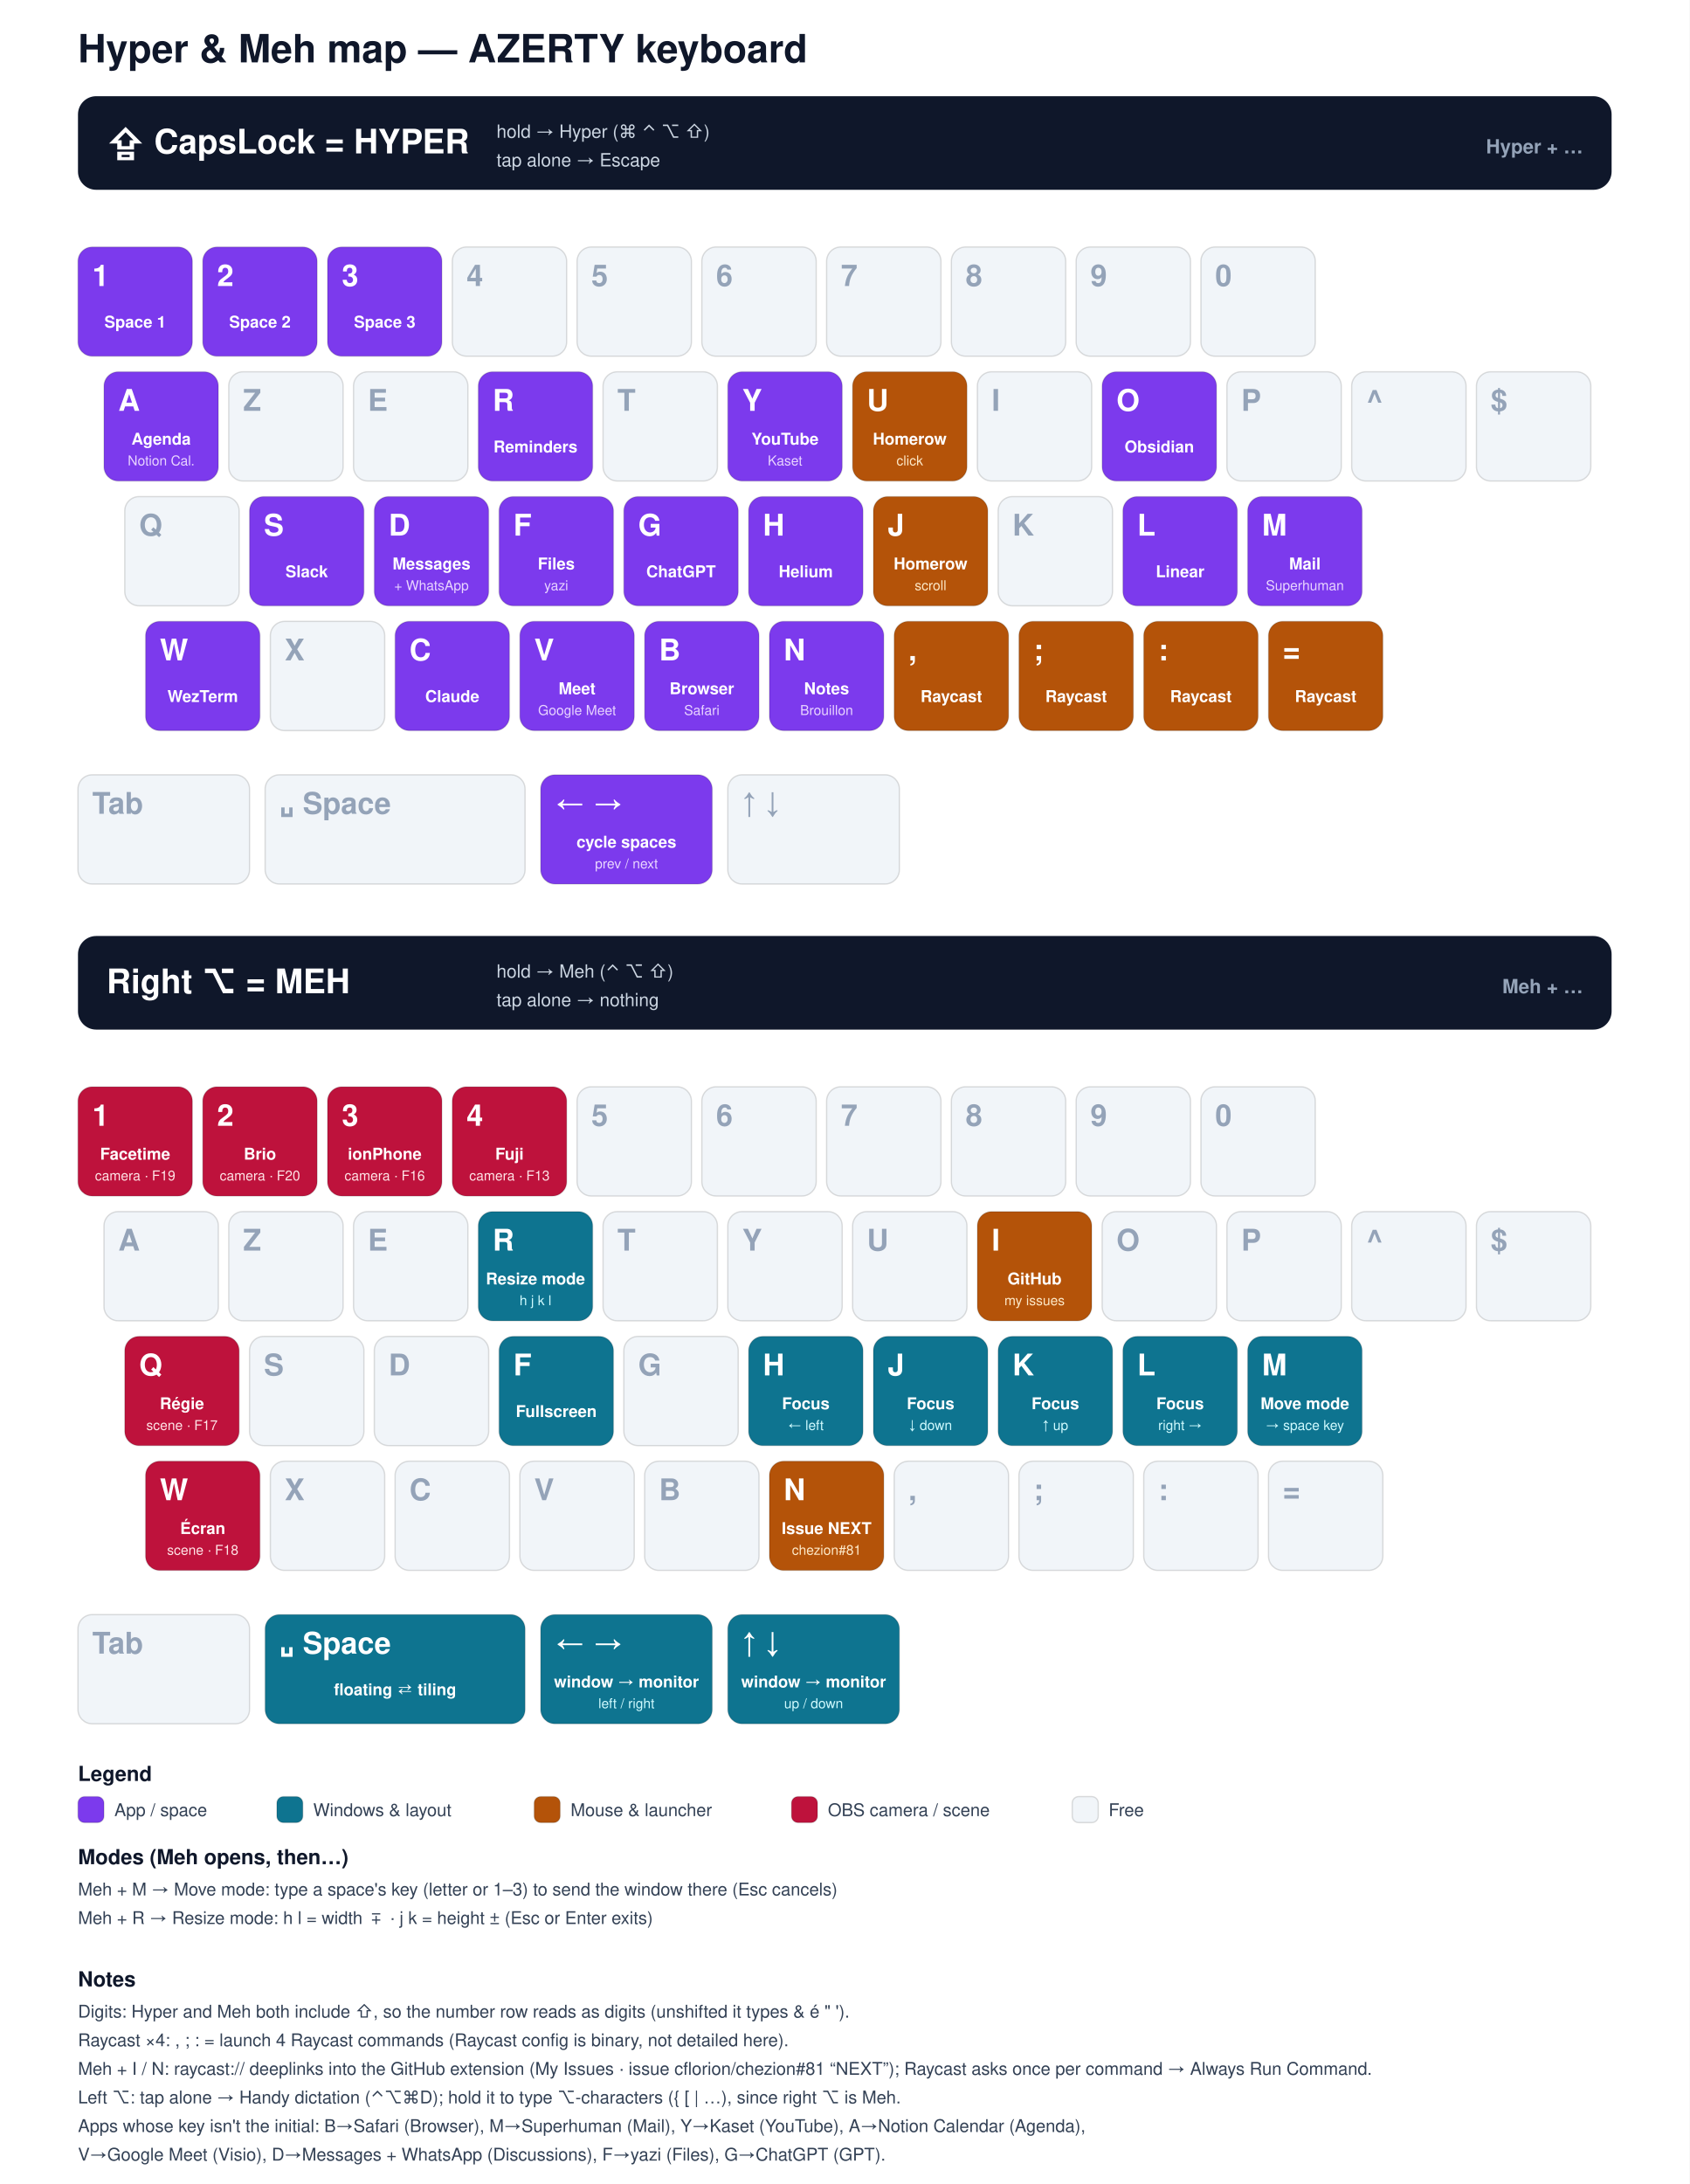
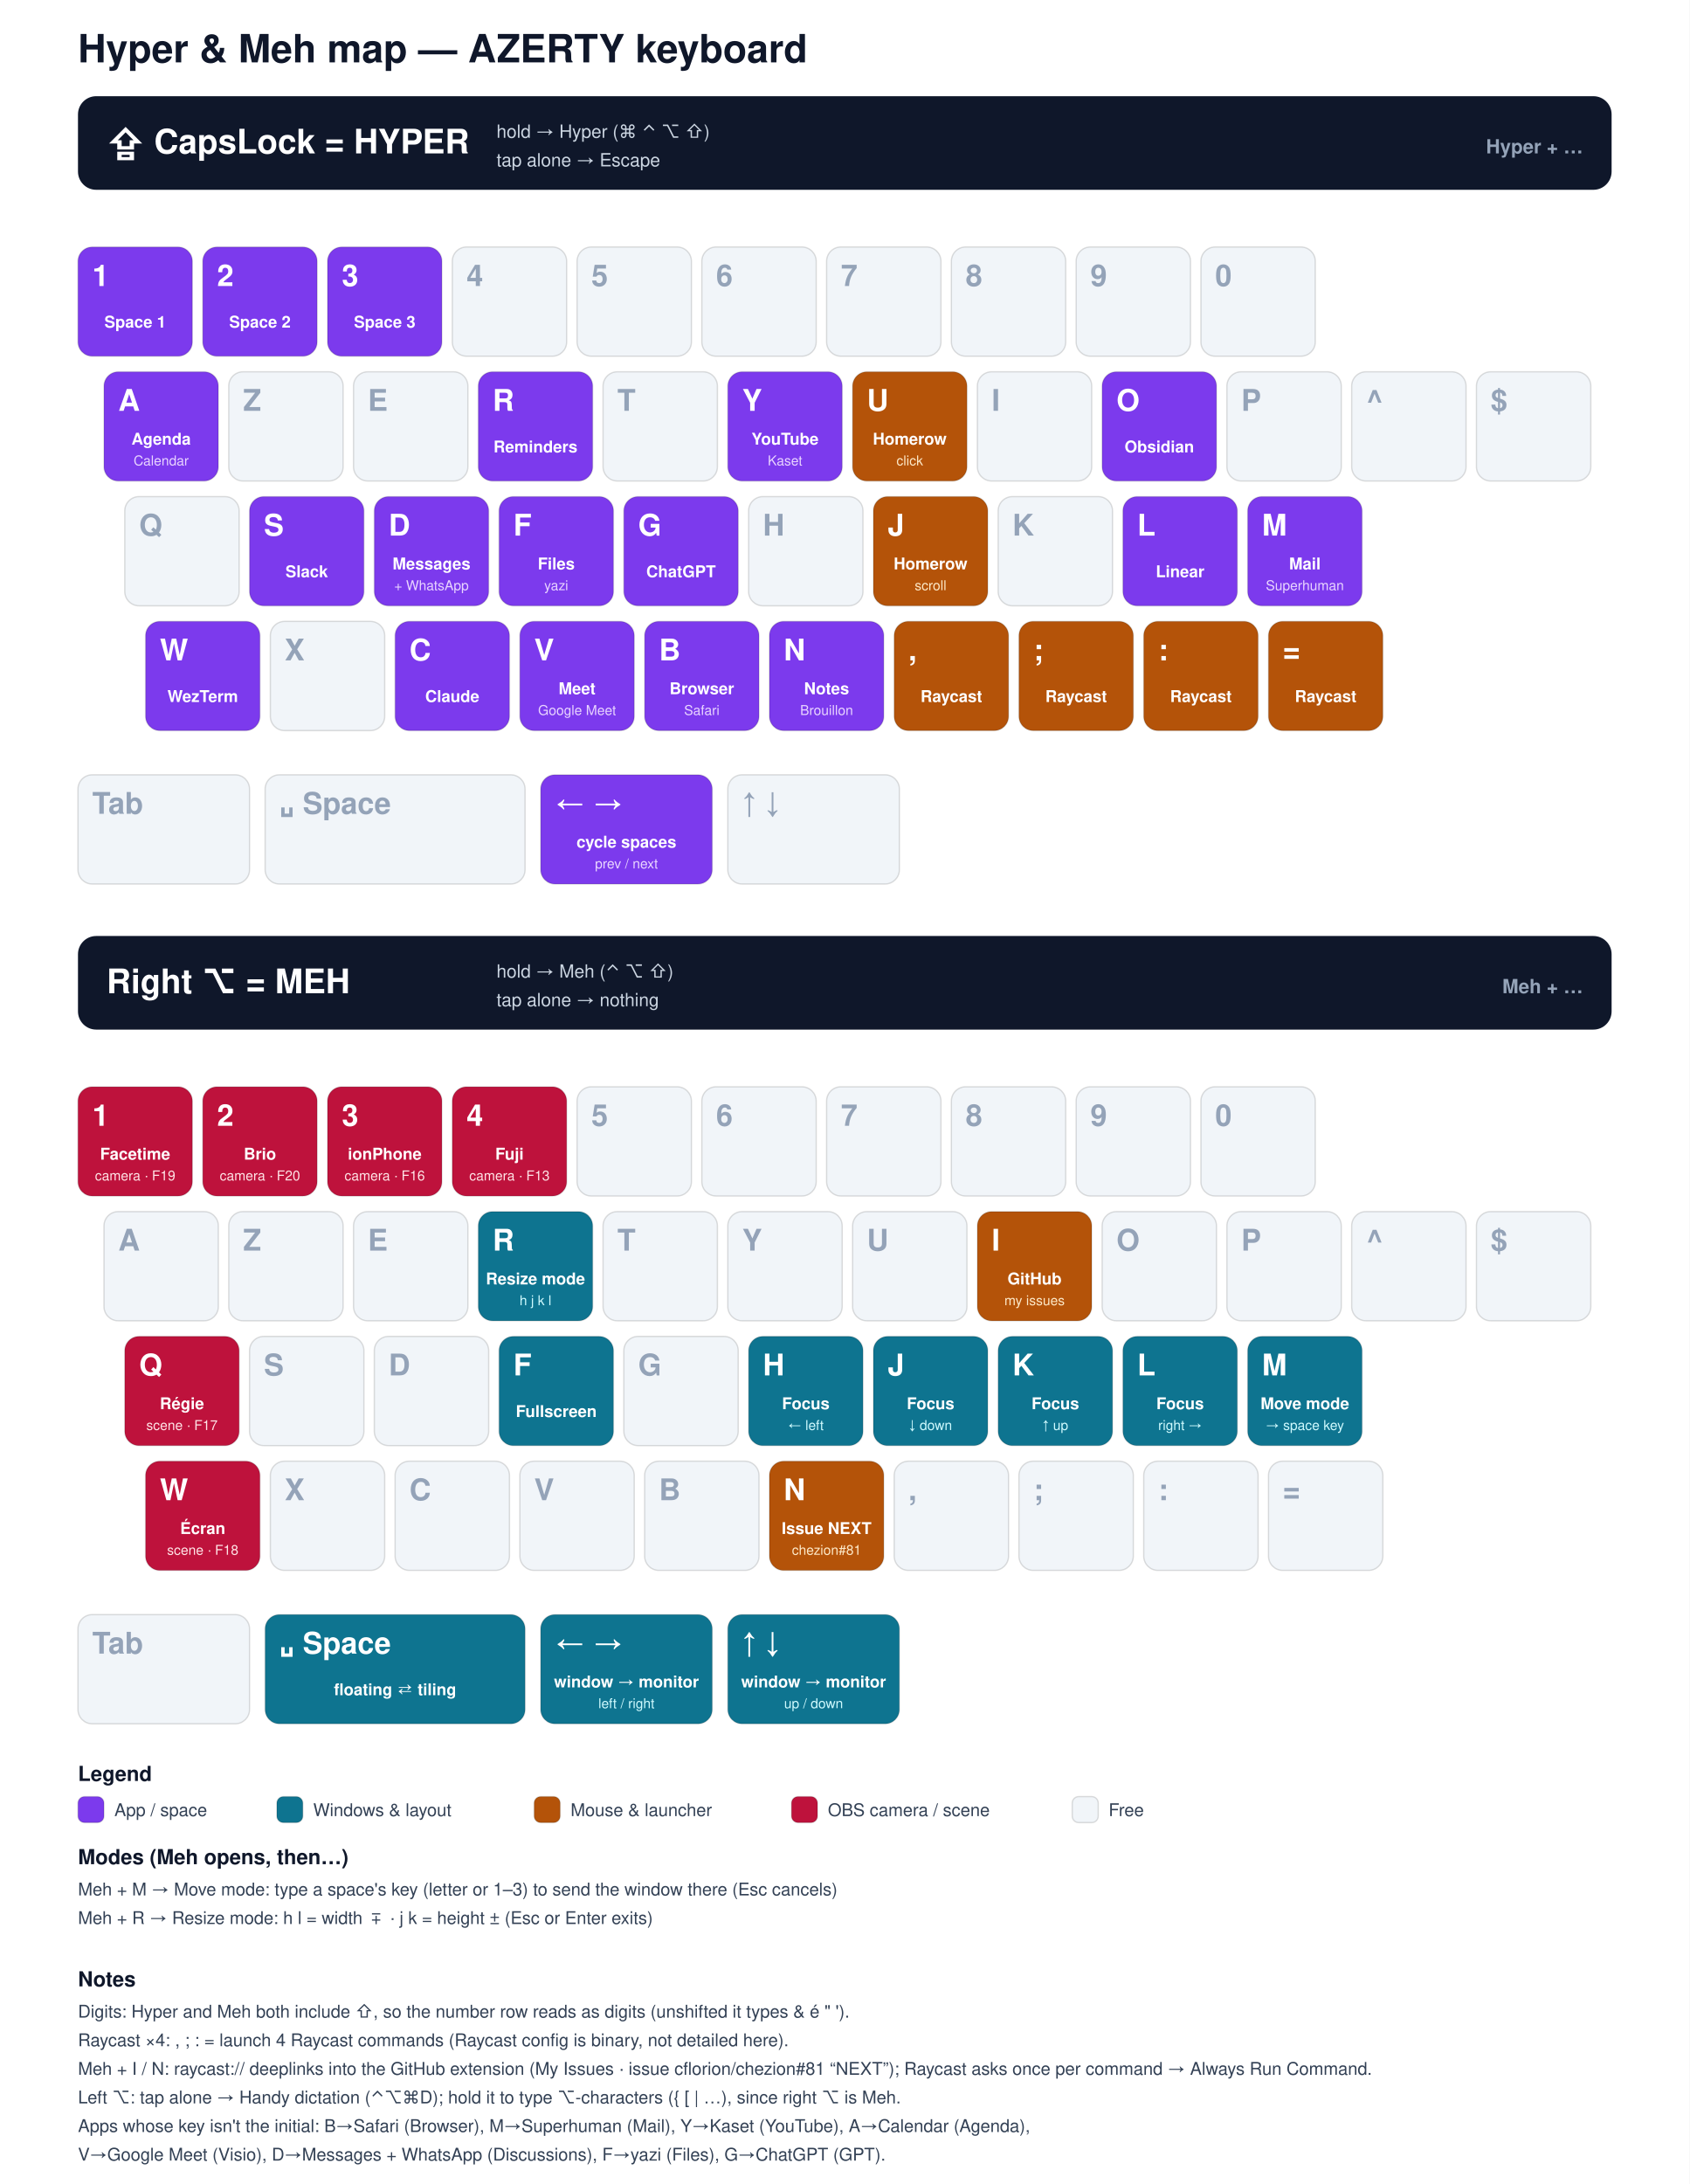
<svg xmlns="http://www.w3.org/2000/svg" width="1300" height="1680" viewBox="0 0 1300 1680" font-family="-apple-system, Helvetica, Arial, sans-serif">
  <rect width="1300" height="1680" fill="#ffffff" />
  <text x="60" y="48" font-size="30" font-weight="800" fill="#0f172a">Hyper &amp; Meh map — AZERTY keyboard</text>
  <rect x="60" y="74" width="1180" height="72" rx="14" fill="#0f172a" />
  <text x="82" y="118" font-size="26" font-weight="800" fill="#ffffff">⇪ CapsLock = HYPER</text>
  <text x="382" y="106" font-size="14" fill="#cbd5e1">hold → Hyper (⌘ ⌃ ⌥ ⇧)</text>
  <text x="382" y="128" font-size="14" fill="#cbd5e1">tap alone → Escape</text>
  <text x="1218" y="118" font-size="15" font-weight="600" text-anchor="end" fill="#94a3b8">Hyper + …</text>
  <g>
    <rect x="60" y="190" width="88" height="84" rx="11" fill="#7c3aed" stroke="#00000022" stroke-width="1" />
    <text x="71" y="220" font-size="23" font-weight="700" fill="#ffffff">1</text>
    <text x="104.0" y="252" font-size="12.5" font-weight="600" text-anchor="middle" fill="#ffffff">Space 1</text>
  </g>
  <g>
    <rect x="156" y="190" width="88" height="84" rx="11" fill="#7c3aed" stroke="#00000022" stroke-width="1" />
    <text x="167" y="220" font-size="23" font-weight="700" fill="#ffffff">2</text>
    <text x="200.0" y="252" font-size="12.5" font-weight="600" text-anchor="middle" fill="#ffffff">Space 2</text>
  </g>
  <g>
    <rect x="252" y="190" width="88" height="84" rx="11" fill="#7c3aed" stroke="#00000022" stroke-width="1" />
    <text x="263" y="220" font-size="23" font-weight="700" fill="#ffffff">3</text>
    <text x="296.0" y="252" font-size="12.5" font-weight="600" text-anchor="middle" fill="#ffffff">Space 3</text>
  </g>
  <g>
    <rect x="348" y="190" width="88" height="84" rx="11" fill="#f1f5f9" stroke="#00000022" stroke-width="1" />
    <text x="359" y="220" font-size="23" font-weight="700" fill="#94a3b8">4</text>
  </g>
  <g>
    <rect x="444" y="190" width="88" height="84" rx="11" fill="#f1f5f9" stroke="#00000022" stroke-width="1" />
    <text x="455" y="220" font-size="23" font-weight="700" fill="#94a3b8">5</text>
  </g>
  <g>
    <rect x="540" y="190" width="88" height="84" rx="11" fill="#f1f5f9" stroke="#00000022" stroke-width="1" />
    <text x="551" y="220" font-size="23" font-weight="700" fill="#94a3b8">6</text>
  </g>
  <g>
    <rect x="636" y="190" width="88" height="84" rx="11" fill="#f1f5f9" stroke="#00000022" stroke-width="1" />
    <text x="647" y="220" font-size="23" font-weight="700" fill="#94a3b8">7</text>
  </g>
  <g>
    <rect x="732" y="190" width="88" height="84" rx="11" fill="#f1f5f9" stroke="#00000022" stroke-width="1" />
    <text x="743" y="220" font-size="23" font-weight="700" fill="#94a3b8">8</text>
  </g>
  <g>
    <rect x="828" y="190" width="88" height="84" rx="11" fill="#f1f5f9" stroke="#00000022" stroke-width="1" />
    <text x="839" y="220" font-size="23" font-weight="700" fill="#94a3b8">9</text>
  </g>
  <g>
    <rect x="924" y="190" width="88" height="84" rx="11" fill="#f1f5f9" stroke="#00000022" stroke-width="1" />
    <text x="935" y="220" font-size="23" font-weight="700" fill="#94a3b8">0</text>
  </g>
  <g>
    <rect x="80" y="286" width="88" height="84" rx="11" fill="#7c3aed" stroke="#00000022" stroke-width="1" />
    <text x="91" y="316" font-size="23" font-weight="700" fill="#ffffff">A</text>
    <text x="124.0" y="342" font-size="12.5" font-weight="600" text-anchor="middle" fill="#ffffff">Agenda</text>
-     <text x="124.0" y="358" font-size="10.5" text-anchor="middle" fill="#e9d5ff">Notion Cal.</text>
+     <text x="124.0" y="358" font-size="10.5" text-anchor="middle" fill="#e9d5ff">Calendar</text>
  </g>
  <g>
    <rect x="176" y="286" width="88" height="84" rx="11" fill="#f1f5f9" stroke="#00000022" stroke-width="1" />
    <text x="187" y="316" font-size="23" font-weight="700" fill="#94a3b8">Z</text>
  </g>
  <g>
    <rect x="272" y="286" width="88" height="84" rx="11" fill="#f1f5f9" stroke="#00000022" stroke-width="1" />
    <text x="283" y="316" font-size="23" font-weight="700" fill="#94a3b8">E</text>
  </g>
  <g>
    <rect x="368" y="286" width="88" height="84" rx="11" fill="#7c3aed" stroke="#00000022" stroke-width="1" />
    <text x="379" y="316" font-size="23" font-weight="700" fill="#ffffff">R</text>
    <text x="412.0" y="348" font-size="12.5" font-weight="600" text-anchor="middle" fill="#ffffff">Reminders</text>
  </g>
  <g>
    <rect x="464" y="286" width="88" height="84" rx="11" fill="#f1f5f9" stroke="#00000022" stroke-width="1" />
    <text x="475" y="316" font-size="23" font-weight="700" fill="#94a3b8">T</text>
  </g>
  <g>
    <rect x="560" y="286" width="88" height="84" rx="11" fill="#7c3aed" stroke="#00000022" stroke-width="1" />
    <text x="571" y="316" font-size="23" font-weight="700" fill="#ffffff">Y</text>
    <text x="604.0" y="342" font-size="12.5" font-weight="600" text-anchor="middle" fill="#ffffff">YouTube</text>
    <text x="604.0" y="358" font-size="10.5" text-anchor="middle" fill="#e9d5ff">Kaset</text>
  </g>
  <g>
    <rect x="656" y="286" width="88" height="84" rx="11" fill="#b45309" stroke="#00000022" stroke-width="1" />
    <text x="667" y="316" font-size="23" font-weight="700" fill="#ffffff">U</text>
    <text x="700.0" y="342" font-size="12.5" font-weight="600" text-anchor="middle" fill="#ffffff">Homerow</text>
    <text x="700.0" y="358" font-size="10.5" text-anchor="middle" fill="#fde9c8">click</text>
  </g>
  <g>
    <rect x="752" y="286" width="88" height="84" rx="11" fill="#f1f5f9" stroke="#00000022" stroke-width="1" />
    <text x="763" y="316" font-size="23" font-weight="700" fill="#94a3b8">I</text>
  </g>
  <g>
    <rect x="848" y="286" width="88" height="84" rx="11" fill="#7c3aed" stroke="#00000022" stroke-width="1" />
    <text x="859" y="316" font-size="23" font-weight="700" fill="#ffffff">O</text>
    <text x="892.0" y="348" font-size="12.5" font-weight="600" text-anchor="middle" fill="#ffffff">Obsidian</text>
  </g>
  <g>
    <rect x="944" y="286" width="88" height="84" rx="11" fill="#f1f5f9" stroke="#00000022" stroke-width="1" />
    <text x="955" y="316" font-size="23" font-weight="700" fill="#94a3b8">P</text>
  </g>
  <g>
    <rect x="1040" y="286" width="88" height="84" rx="11" fill="#f1f5f9" stroke="#00000022" stroke-width="1" />
    <text x="1051" y="316" font-size="23" font-weight="700" fill="#94a3b8">^</text>
  </g>
  <g>
    <rect x="1136" y="286" width="88" height="84" rx="11" fill="#f1f5f9" stroke="#00000022" stroke-width="1" />
    <text x="1147" y="316" font-size="23" font-weight="700" fill="#94a3b8">$</text>
  </g>
  <g>
    <rect x="96" y="382" width="88" height="84" rx="11" fill="#f1f5f9" stroke="#00000022" stroke-width="1" />
    <text x="107" y="412" font-size="23" font-weight="700" fill="#94a3b8">Q</text>
  </g>
  <g>
    <rect x="192" y="382" width="88" height="84" rx="11" fill="#7c3aed" stroke="#00000022" stroke-width="1" />
    <text x="203" y="412" font-size="23" font-weight="700" fill="#ffffff">S</text>
    <text x="236.0" y="444" font-size="12.5" font-weight="600" text-anchor="middle" fill="#ffffff">Slack</text>
  </g>
  <g>
    <rect x="288" y="382" width="88" height="84" rx="11" fill="#7c3aed" stroke="#00000022" stroke-width="1" />
    <text x="299" y="412" font-size="23" font-weight="700" fill="#ffffff">D</text>
    <text x="332.0" y="438" font-size="12.5" font-weight="600" text-anchor="middle" fill="#ffffff">Messages</text>
    <text x="332.0" y="454" font-size="10.5" text-anchor="middle" fill="#e9d5ff">+ WhatsApp</text>
  </g>
  <g>
    <rect x="384" y="382" width="88" height="84" rx="11" fill="#7c3aed" stroke="#00000022" stroke-width="1" />
    <text x="395" y="412" font-size="23" font-weight="700" fill="#ffffff">F</text>
    <text x="428.0" y="438" font-size="12.5" font-weight="600" text-anchor="middle" fill="#ffffff">Files</text>
    <text x="428.0" y="454" font-size="10.5" text-anchor="middle" fill="#e9d5ff">yazi</text>
  </g>
  <g>
    <rect x="480" y="382" width="88" height="84" rx="11" fill="#7c3aed" stroke="#00000022" stroke-width="1" />
    <text x="491" y="412" font-size="23" font-weight="700" fill="#ffffff">G</text>
    <text x="524.0" y="444" font-size="12.5" font-weight="600" text-anchor="middle" fill="#ffffff">ChatGPT</text>
  </g>
  <g>
-     <rect x="576" y="382" width="88" height="84" rx="11" fill="#7c3aed" stroke="#00000022" stroke-width="1" />
-     <text x="587" y="412" font-size="23" font-weight="700" fill="#ffffff">H</text>
-     <text x="620.0" y="444" font-size="12.5" font-weight="600" text-anchor="middle" fill="#ffffff">Helium</text>
+     <rect x="576" y="382" width="88" height="84" rx="11" fill="#f1f5f9" stroke="#00000022" stroke-width="1" />
+     <text x="587" y="412" font-size="23" font-weight="700" fill="#94a3b8">H</text>
  </g>
  <g>
    <rect x="672" y="382" width="88" height="84" rx="11" fill="#b45309" stroke="#00000022" stroke-width="1" />
    <text x="683" y="412" font-size="23" font-weight="700" fill="#ffffff">J</text>
    <text x="716.0" y="438" font-size="12.5" font-weight="600" text-anchor="middle" fill="#ffffff">Homerow</text>
    <text x="716.0" y="454" font-size="10.5" text-anchor="middle" fill="#fde9c8">scroll</text>
  </g>
  <g>
    <rect x="768" y="382" width="88" height="84" rx="11" fill="#f1f5f9" stroke="#00000022" stroke-width="1" />
    <text x="779" y="412" font-size="23" font-weight="700" fill="#94a3b8">K</text>
  </g>
  <g>
    <rect x="864" y="382" width="88" height="84" rx="11" fill="#7c3aed" stroke="#00000022" stroke-width="1" />
    <text x="875" y="412" font-size="23" font-weight="700" fill="#ffffff">L</text>
    <text x="908.0" y="444" font-size="12.5" font-weight="600" text-anchor="middle" fill="#ffffff">Linear</text>
  </g>
  <g>
    <rect x="960" y="382" width="88" height="84" rx="11" fill="#7c3aed" stroke="#00000022" stroke-width="1" />
    <text x="971" y="412" font-size="23" font-weight="700" fill="#ffffff">M</text>
    <text x="1004.0" y="438" font-size="12.5" font-weight="600" text-anchor="middle" fill="#ffffff">Mail</text>
    <text x="1004.0" y="454" font-size="10.5" text-anchor="middle" fill="#e9d5ff">Superhuman</text>
  </g>
  <g>
    <rect x="112" y="478" width="88" height="84" rx="11" fill="#7c3aed" stroke="#00000022" stroke-width="1" />
    <text x="123" y="508" font-size="23" font-weight="700" fill="#ffffff">W</text>
    <text x="156.0" y="540" font-size="12.5" font-weight="600" text-anchor="middle" fill="#ffffff">WezTerm</text>
  </g>
  <g>
    <rect x="208" y="478" width="88" height="84" rx="11" fill="#f1f5f9" stroke="#00000022" stroke-width="1" />
    <text x="219" y="508" font-size="23" font-weight="700" fill="#94a3b8">X</text>
  </g>
  <g>
    <rect x="304" y="478" width="88" height="84" rx="11" fill="#7c3aed" stroke="#00000022" stroke-width="1" />
    <text x="315" y="508" font-size="23" font-weight="700" fill="#ffffff">C</text>
    <text x="348.0" y="540" font-size="12.5" font-weight="600" text-anchor="middle" fill="#ffffff">Claude</text>
  </g>
  <g>
    <rect x="400" y="478" width="88" height="84" rx="11" fill="#7c3aed" stroke="#00000022" stroke-width="1" />
    <text x="411" y="508" font-size="23" font-weight="700" fill="#ffffff">V</text>
    <text x="444.0" y="534" font-size="12.5" font-weight="600" text-anchor="middle" fill="#ffffff">Meet</text>
    <text x="444.0" y="550" font-size="10.5" text-anchor="middle" fill="#e9d5ff">Google Meet</text>
  </g>
  <g>
    <rect x="496" y="478" width="88" height="84" rx="11" fill="#7c3aed" stroke="#00000022" stroke-width="1" />
    <text x="507" y="508" font-size="23" font-weight="700" fill="#ffffff">B</text>
    <text x="540.0" y="534" font-size="12.5" font-weight="600" text-anchor="middle" fill="#ffffff">Browser</text>
    <text x="540.0" y="550" font-size="10.5" text-anchor="middle" fill="#e9d5ff">Safari</text>
  </g>
  <g>
    <rect x="592" y="478" width="88" height="84" rx="11" fill="#7c3aed" stroke="#00000022" stroke-width="1" />
    <text x="603" y="508" font-size="23" font-weight="700" fill="#ffffff">N</text>
    <text x="636.0" y="534" font-size="12.5" font-weight="600" text-anchor="middle" fill="#ffffff">Notes</text>
    <text x="636.0" y="550" font-size="10.5" text-anchor="middle" fill="#e9d5ff">Brouillon</text>
  </g>
  <g>
    <rect x="688" y="478" width="88" height="84" rx="11" fill="#b45309" stroke="#00000022" stroke-width="1" />
    <text x="699" y="508" font-size="23" font-weight="700" fill="#ffffff">,</text>
    <text x="732.0" y="540" font-size="12.5" font-weight="600" text-anchor="middle" fill="#ffffff">Raycast</text>
  </g>
  <g>
    <rect x="784" y="478" width="88" height="84" rx="11" fill="#b45309" stroke="#00000022" stroke-width="1" />
    <text x="795" y="508" font-size="23" font-weight="700" fill="#ffffff">;</text>
    <text x="828.0" y="540" font-size="12.5" font-weight="600" text-anchor="middle" fill="#ffffff">Raycast</text>
  </g>
  <g>
    <rect x="880" y="478" width="88" height="84" rx="11" fill="#b45309" stroke="#00000022" stroke-width="1" />
    <text x="891" y="508" font-size="23" font-weight="700" fill="#ffffff">:</text>
    <text x="924.0" y="540" font-size="12.5" font-weight="600" text-anchor="middle" fill="#ffffff">Raycast</text>
  </g>
  <g>
    <rect x="976" y="478" width="88" height="84" rx="11" fill="#b45309" stroke="#00000022" stroke-width="1" />
    <text x="987" y="508" font-size="23" font-weight="700" fill="#ffffff">=</text>
    <text x="1020.0" y="540" font-size="12.5" font-weight="600" text-anchor="middle" fill="#ffffff">Raycast</text>
  </g>
  <g>
    <rect x="60" y="596" width="132" height="84" rx="11" fill="#f1f5f9" stroke="#00000022" stroke-width="1" />
    <text x="71" y="626" font-size="23" font-weight="700" fill="#94a3b8">Tab</text>
  </g>
  <g>
    <rect x="204" y="596" width="200" height="84" rx="11" fill="#f1f5f9" stroke="#00000022" stroke-width="1" />
    <text x="215" y="626" font-size="23" font-weight="700" fill="#94a3b8">␣  Space</text>
  </g>
  <g>
    <rect x="416" y="596" width="132" height="84" rx="11" fill="#7c3aed" stroke="#00000022" stroke-width="1" />
    <text x="427" y="626" font-size="23" font-weight="700" fill="#ffffff">← →</text>
    <text x="482.0" y="652" font-size="12.5" font-weight="600" text-anchor="middle" fill="#ffffff">cycle spaces</text>
    <text x="482.0" y="668" font-size="10.5" text-anchor="middle" fill="#e9d5ff">prev / next</text>
  </g>
  <g>
    <rect x="560" y="596" width="132" height="84" rx="11" fill="#f1f5f9" stroke="#00000022" stroke-width="1" />
    <text x="571" y="626" font-size="23" font-weight="700" fill="#94a3b8">↑ ↓</text>
  </g>
  <rect x="60" y="720" width="1180" height="72" rx="14" fill="#0f172a" />
  <text x="82" y="764" font-size="26" font-weight="800" fill="#ffffff">Right ⌥ = MEH</text>
  <text x="382" y="752" font-size="14" fill="#cbd5e1">hold → Meh (⌃ ⌥ ⇧)</text>
  <text x="382" y="774" font-size="14" fill="#cbd5e1">tap alone → nothing</text>
  <text x="1218" y="764" font-size="15" font-weight="600" text-anchor="end" fill="#94a3b8">Meh + …</text>
  <g>
    <rect x="60" y="836" width="88" height="84" rx="11" fill="#be123c" stroke="#00000022" stroke-width="1" />
    <text x="71" y="866" font-size="23" font-weight="700" fill="#ffffff">1</text>
    <text x="104.0" y="892" font-size="12.5" font-weight="600" text-anchor="middle" fill="#ffffff">Facetime</text>
    <text x="104.0" y="908" font-size="10.5" text-anchor="middle" fill="#ffe4e6">camera · F19</text>
  </g>
  <g>
    <rect x="156" y="836" width="88" height="84" rx="11" fill="#be123c" stroke="#00000022" stroke-width="1" />
    <text x="167" y="866" font-size="23" font-weight="700" fill="#ffffff">2</text>
    <text x="200.0" y="892" font-size="12.5" font-weight="600" text-anchor="middle" fill="#ffffff">Brio</text>
    <text x="200.0" y="908" font-size="10.5" text-anchor="middle" fill="#ffe4e6">camera · F20</text>
  </g>
  <g>
    <rect x="252" y="836" width="88" height="84" rx="11" fill="#be123c" stroke="#00000022" stroke-width="1" />
    <text x="263" y="866" font-size="23" font-weight="700" fill="#ffffff">3</text>
    <text x="296.0" y="892" font-size="12.5" font-weight="600" text-anchor="middle" fill="#ffffff">ionPhone</text>
    <text x="296.0" y="908" font-size="10.5" text-anchor="middle" fill="#ffe4e6">camera · F16</text>
  </g>
  <g>
    <rect x="348" y="836" width="88" height="84" rx="11" fill="#be123c" stroke="#00000022" stroke-width="1" />
    <text x="359" y="866" font-size="23" font-weight="700" fill="#ffffff">4</text>
    <text x="392.0" y="892" font-size="12.5" font-weight="600" text-anchor="middle" fill="#ffffff">Fuji</text>
    <text x="392.0" y="908" font-size="10.5" text-anchor="middle" fill="#ffe4e6">camera · F13</text>
  </g>
  <g>
    <rect x="444" y="836" width="88" height="84" rx="11" fill="#f1f5f9" stroke="#00000022" stroke-width="1" />
    <text x="455" y="866" font-size="23" font-weight="700" fill="#94a3b8">5</text>
  </g>
  <g>
    <rect x="540" y="836" width="88" height="84" rx="11" fill="#f1f5f9" stroke="#00000022" stroke-width="1" />
    <text x="551" y="866" font-size="23" font-weight="700" fill="#94a3b8">6</text>
  </g>
  <g>
    <rect x="636" y="836" width="88" height="84" rx="11" fill="#f1f5f9" stroke="#00000022" stroke-width="1" />
    <text x="647" y="866" font-size="23" font-weight="700" fill="#94a3b8">7</text>
  </g>
  <g>
    <rect x="732" y="836" width="88" height="84" rx="11" fill="#f1f5f9" stroke="#00000022" stroke-width="1" />
    <text x="743" y="866" font-size="23" font-weight="700" fill="#94a3b8">8</text>
  </g>
  <g>
    <rect x="828" y="836" width="88" height="84" rx="11" fill="#f1f5f9" stroke="#00000022" stroke-width="1" />
    <text x="839" y="866" font-size="23" font-weight="700" fill="#94a3b8">9</text>
  </g>
  <g>
    <rect x="924" y="836" width="88" height="84" rx="11" fill="#f1f5f9" stroke="#00000022" stroke-width="1" />
    <text x="935" y="866" font-size="23" font-weight="700" fill="#94a3b8">0</text>
  </g>
  <g>
    <rect x="80" y="932" width="88" height="84" rx="11" fill="#f1f5f9" stroke="#00000022" stroke-width="1" />
    <text x="91" y="962" font-size="23" font-weight="700" fill="#94a3b8">A</text>
  </g>
  <g>
    <rect x="176" y="932" width="88" height="84" rx="11" fill="#f1f5f9" stroke="#00000022" stroke-width="1" />
    <text x="187" y="962" font-size="23" font-weight="700" fill="#94a3b8">Z</text>
  </g>
  <g>
    <rect x="272" y="932" width="88" height="84" rx="11" fill="#f1f5f9" stroke="#00000022" stroke-width="1" />
    <text x="283" y="962" font-size="23" font-weight="700" fill="#94a3b8">E</text>
  </g>
  <g>
    <rect x="368" y="932" width="88" height="84" rx="11" fill="#0e7490" stroke="#00000022" stroke-width="1" />
    <text x="379" y="962" font-size="23" font-weight="700" fill="#ffffff">R</text>
    <text x="412.0" y="988" font-size="12.5" font-weight="600" text-anchor="middle" fill="#ffffff">Resize mode</text>
    <text x="412.0" y="1004" font-size="10.5" text-anchor="middle" fill="#cffafe">h j k l</text>
  </g>
  <g>
    <rect x="464" y="932" width="88" height="84" rx="11" fill="#f1f5f9" stroke="#00000022" stroke-width="1" />
    <text x="475" y="962" font-size="23" font-weight="700" fill="#94a3b8">T</text>
  </g>
  <g>
    <rect x="560" y="932" width="88" height="84" rx="11" fill="#f1f5f9" stroke="#00000022" stroke-width="1" />
    <text x="571" y="962" font-size="23" font-weight="700" fill="#94a3b8">Y</text>
  </g>
  <g>
    <rect x="656" y="932" width="88" height="84" rx="11" fill="#f1f5f9" stroke="#00000022" stroke-width="1" />
    <text x="667" y="962" font-size="23" font-weight="700" fill="#94a3b8">U</text>
  </g>
  <g>
    <rect x="752" y="932" width="88" height="84" rx="11" fill="#b45309" stroke="#00000022" stroke-width="1" />
    <text x="763" y="962" font-size="23" font-weight="700" fill="#ffffff">I</text>
    <text x="796.0" y="988" font-size="12.5" font-weight="600" text-anchor="middle" fill="#ffffff">GitHub</text>
    <text x="796.0" y="1004" font-size="10.5" text-anchor="middle" fill="#fde9c8">my issues</text>
  </g>
  <g>
    <rect x="848" y="932" width="88" height="84" rx="11" fill="#f1f5f9" stroke="#00000022" stroke-width="1" />
    <text x="859" y="962" font-size="23" font-weight="700" fill="#94a3b8">O</text>
  </g>
  <g>
    <rect x="944" y="932" width="88" height="84" rx="11" fill="#f1f5f9" stroke="#00000022" stroke-width="1" />
    <text x="955" y="962" font-size="23" font-weight="700" fill="#94a3b8">P</text>
  </g>
  <g>
    <rect x="1040" y="932" width="88" height="84" rx="11" fill="#f1f5f9" stroke="#00000022" stroke-width="1" />
    <text x="1051" y="962" font-size="23" font-weight="700" fill="#94a3b8">^</text>
  </g>
  <g>
    <rect x="1136" y="932" width="88" height="84" rx="11" fill="#f1f5f9" stroke="#00000022" stroke-width="1" />
    <text x="1147" y="962" font-size="23" font-weight="700" fill="#94a3b8">$</text>
  </g>
  <g>
    <rect x="96" y="1028" width="88" height="84" rx="11" fill="#be123c" stroke="#00000022" stroke-width="1" />
    <text x="107" y="1058" font-size="23" font-weight="700" fill="#ffffff">Q</text>
    <text x="140.0" y="1084" font-size="12.5" font-weight="600" text-anchor="middle" fill="#ffffff">Régie</text>
    <text x="140.0" y="1100" font-size="10.5" text-anchor="middle" fill="#ffe4e6">scene · F17</text>
  </g>
  <g>
    <rect x="192" y="1028" width="88" height="84" rx="11" fill="#f1f5f9" stroke="#00000022" stroke-width="1" />
    <text x="203" y="1058" font-size="23" font-weight="700" fill="#94a3b8">S</text>
  </g>
  <g>
    <rect x="288" y="1028" width="88" height="84" rx="11" fill="#f1f5f9" stroke="#00000022" stroke-width="1" />
    <text x="299" y="1058" font-size="23" font-weight="700" fill="#94a3b8">D</text>
  </g>
  <g>
    <rect x="384" y="1028" width="88" height="84" rx="11" fill="#0e7490" stroke="#00000022" stroke-width="1" />
    <text x="395" y="1058" font-size="23" font-weight="700" fill="#ffffff">F</text>
    <text x="428.0" y="1090" font-size="12.5" font-weight="600" text-anchor="middle" fill="#ffffff">Fullscreen</text>
  </g>
  <g>
    <rect x="480" y="1028" width="88" height="84" rx="11" fill="#f1f5f9" stroke="#00000022" stroke-width="1" />
    <text x="491" y="1058" font-size="23" font-weight="700" fill="#94a3b8">G</text>
  </g>
  <g>
    <rect x="576" y="1028" width="88" height="84" rx="11" fill="#0e7490" stroke="#00000022" stroke-width="1" />
    <text x="587" y="1058" font-size="23" font-weight="700" fill="#ffffff">H</text>
    <text x="620.0" y="1084" font-size="12.5" font-weight="600" text-anchor="middle" fill="#ffffff">Focus</text>
    <text x="620.0" y="1100" font-size="10.5" text-anchor="middle" fill="#cffafe">← left</text>
  </g>
  <g>
    <rect x="672" y="1028" width="88" height="84" rx="11" fill="#0e7490" stroke="#00000022" stroke-width="1" />
    <text x="683" y="1058" font-size="23" font-weight="700" fill="#ffffff">J</text>
    <text x="716.0" y="1084" font-size="12.5" font-weight="600" text-anchor="middle" fill="#ffffff">Focus</text>
    <text x="716.0" y="1100" font-size="10.5" text-anchor="middle" fill="#cffafe">↓ down</text>
  </g>
  <g>
    <rect x="768" y="1028" width="88" height="84" rx="11" fill="#0e7490" stroke="#00000022" stroke-width="1" />
    <text x="779" y="1058" font-size="23" font-weight="700" fill="#ffffff">K</text>
    <text x="812.0" y="1084" font-size="12.5" font-weight="600" text-anchor="middle" fill="#ffffff">Focus</text>
    <text x="812.0" y="1100" font-size="10.5" text-anchor="middle" fill="#cffafe">↑ up</text>
  </g>
  <g>
    <rect x="864" y="1028" width="88" height="84" rx="11" fill="#0e7490" stroke="#00000022" stroke-width="1" />
    <text x="875" y="1058" font-size="23" font-weight="700" fill="#ffffff">L</text>
    <text x="908.0" y="1084" font-size="12.5" font-weight="600" text-anchor="middle" fill="#ffffff">Focus</text>
    <text x="908.0" y="1100" font-size="10.5" text-anchor="middle" fill="#cffafe">right →</text>
  </g>
  <g>
    <rect x="960" y="1028" width="88" height="84" rx="11" fill="#0e7490" stroke="#00000022" stroke-width="1" />
    <text x="971" y="1058" font-size="23" font-weight="700" fill="#ffffff">M</text>
    <text x="1004.0" y="1084" font-size="12.5" font-weight="600" text-anchor="middle" fill="#ffffff">Move mode</text>
    <text x="1004.0" y="1100" font-size="10.5" text-anchor="middle" fill="#cffafe">→ space key</text>
  </g>
  <g>
    <rect x="112" y="1124" width="88" height="84" rx="11" fill="#be123c" stroke="#00000022" stroke-width="1" />
    <text x="123" y="1154" font-size="23" font-weight="700" fill="#ffffff">W</text>
    <text x="156.0" y="1180" font-size="12.5" font-weight="600" text-anchor="middle" fill="#ffffff">Écran</text>
    <text x="156.0" y="1196" font-size="10.5" text-anchor="middle" fill="#ffe4e6">scene · F18</text>
  </g>
  <g>
    <rect x="208" y="1124" width="88" height="84" rx="11" fill="#f1f5f9" stroke="#00000022" stroke-width="1" />
    <text x="219" y="1154" font-size="23" font-weight="700" fill="#94a3b8">X</text>
  </g>
  <g>
    <rect x="304" y="1124" width="88" height="84" rx="11" fill="#f1f5f9" stroke="#00000022" stroke-width="1" />
    <text x="315" y="1154" font-size="23" font-weight="700" fill="#94a3b8">C</text>
  </g>
  <g>
    <rect x="400" y="1124" width="88" height="84" rx="11" fill="#f1f5f9" stroke="#00000022" stroke-width="1" />
    <text x="411" y="1154" font-size="23" font-weight="700" fill="#94a3b8">V</text>
  </g>
  <g>
    <rect x="496" y="1124" width="88" height="84" rx="11" fill="#f1f5f9" stroke="#00000022" stroke-width="1" />
    <text x="507" y="1154" font-size="23" font-weight="700" fill="#94a3b8">B</text>
  </g>
  <g>
    <rect x="592" y="1124" width="88" height="84" rx="11" fill="#b45309" stroke="#00000022" stroke-width="1" />
    <text x="603" y="1154" font-size="23" font-weight="700" fill="#ffffff">N</text>
    <text x="636.0" y="1180" font-size="12.5" font-weight="600" text-anchor="middle" fill="#ffffff">Issue NEXT</text>
    <text x="636.0" y="1196" font-size="10.5" text-anchor="middle" fill="#fde9c8">chezion#81</text>
  </g>
  <g>
    <rect x="688" y="1124" width="88" height="84" rx="11" fill="#f1f5f9" stroke="#00000022" stroke-width="1" />
    <text x="699" y="1154" font-size="23" font-weight="700" fill="#94a3b8">,</text>
  </g>
  <g>
    <rect x="784" y="1124" width="88" height="84" rx="11" fill="#f1f5f9" stroke="#00000022" stroke-width="1" />
    <text x="795" y="1154" font-size="23" font-weight="700" fill="#94a3b8">;</text>
  </g>
  <g>
    <rect x="880" y="1124" width="88" height="84" rx="11" fill="#f1f5f9" stroke="#00000022" stroke-width="1" />
    <text x="891" y="1154" font-size="23" font-weight="700" fill="#94a3b8">:</text>
  </g>
  <g>
    <rect x="976" y="1124" width="88" height="84" rx="11" fill="#f1f5f9" stroke="#00000022" stroke-width="1" />
    <text x="987" y="1154" font-size="23" font-weight="700" fill="#94a3b8">=</text>
  </g>
  <g>
    <rect x="60" y="1242" width="132" height="84" rx="11" fill="#f1f5f9" stroke="#00000022" stroke-width="1" />
    <text x="71" y="1272" font-size="23" font-weight="700" fill="#94a3b8">Tab</text>
  </g>
  <g>
    <rect x="204" y="1242" width="200" height="84" rx="11" fill="#0e7490" stroke="#00000022" stroke-width="1" />
    <text x="215" y="1272" font-size="23" font-weight="700" fill="#ffffff">␣  Space</text>
    <text x="304.0" y="1304" font-size="12.5" font-weight="600" text-anchor="middle" fill="#ffffff">floating ⇄ tiling</text>
  </g>
  <g>
    <rect x="416" y="1242" width="132" height="84" rx="11" fill="#0e7490" stroke="#00000022" stroke-width="1" />
    <text x="427" y="1272" font-size="23" font-weight="700" fill="#ffffff">← →</text>
    <text x="482.0" y="1298" font-size="12.5" font-weight="600" text-anchor="middle" fill="#ffffff">window → monitor</text>
    <text x="482.0" y="1314" font-size="10.5" text-anchor="middle" fill="#cffafe">left / right</text>
  </g>
  <g>
    <rect x="560" y="1242" width="132" height="84" rx="11" fill="#0e7490" stroke="#00000022" stroke-width="1" />
    <text x="571" y="1272" font-size="23" font-weight="700" fill="#ffffff">↑ ↓</text>
    <text x="626.0" y="1298" font-size="12.5" font-weight="600" text-anchor="middle" fill="#ffffff">window → monitor</text>
    <text x="626.0" y="1314" font-size="10.5" text-anchor="middle" fill="#cffafe">up / down</text>
  </g>
  <text x="60" y="1370" font-size="16" font-weight="700" fill="#0f172a">Legend</text>
  <rect x="60" y="1382" width="20" height="20" rx="5" fill="#7c3aed" stroke="#00000022" />
  <text x="88" y="1397" font-size="13.5" fill="#334155">App / space</text>
  <rect x="213" y="1382" width="20" height="20" rx="5" fill="#0e7490" stroke="#00000022" />
  <text x="241" y="1397" font-size="13.5" fill="#334155">Windows &amp; layout</text>
  <rect x="411" y="1382" width="20" height="20" rx="5" fill="#b45309" stroke="#00000022" />
  <text x="439" y="1397" font-size="13.5" fill="#334155">Mouse &amp; launcher</text>
  <rect x="609" y="1382" width="20" height="20" rx="5" fill="#be123c" stroke="#00000022" />
  <text x="637" y="1397" font-size="13.5" fill="#334155">OBS camera / scene</text>
  <rect x="825" y="1382" width="20" height="20" rx="5" fill="#f1f5f9" stroke="#00000022" />
  <text x="853" y="1397" font-size="13.5" fill="#334155">Free</text>
  <text x="60" y="1434" font-size="16" font-weight="700" fill="#0f172a">Modes (Meh opens, then…)</text>
  <text x="60" y="1458" font-size="13.5" fill="#334155">Meh + M  →  Move mode: type a space's key (letter or 1–3) to send the window there (Esc cancels)</text>
  <text x="60" y="1480" font-size="13.5" fill="#334155">Meh + R  →  Resize mode: h l = width ∓ · j k = height ± (Esc or Enter exits)</text>
  <text x="60" y="1528" font-size="16" font-weight="700" fill="#0f172a">Notes</text>
  <text x="60" y="1552" font-size="13.5" fill="#334155">Digits: Hyper and Meh both include ⇧, so the number row reads as digits (unshifted it types &amp; é " ').</text>
  <text x="60" y="1574" font-size="13.5" fill="#334155">Raycast ×4: , ; : = launch 4 Raycast commands (Raycast config is binary, not detailed here).</text>
  <text x="60" y="1596" font-size="13.5" fill="#334155">Meh + I / N: raycast:// deeplinks into the GitHub extension (My Issues · issue cflorion/chezion#81 “NEXT”); Raycast asks once per command → Always Run Command.</text>
  <text x="60" y="1618" font-size="13.5" fill="#334155">Left ⌥: tap alone → Handy dictation (⌃⌥⌘D); hold it to type ⌥-characters ({ [ | …), since right ⌥ is Meh.</text>
-   <text x="60" y="1640" font-size="13.5" fill="#334155">Apps whose key isn't the initial: B→Safari (Browser), M→Superhuman (Mail), Y→Kaset (YouTube), A→Notion Calendar (Agenda),</text>
+   <text x="60" y="1640" font-size="13.5" fill="#334155">Apps whose key isn't the initial: B→Safari (Browser), M→Superhuman (Mail), Y→Kaset (YouTube), A→Calendar (Agenda),</text>
  <text x="60" y="1662" font-size="13.5" fill="#334155">V→Google Meet (Visio), D→Messages + WhatsApp (Discussions), F→yazi (Files), G→ChatGPT (GPT).</text>
</svg>
